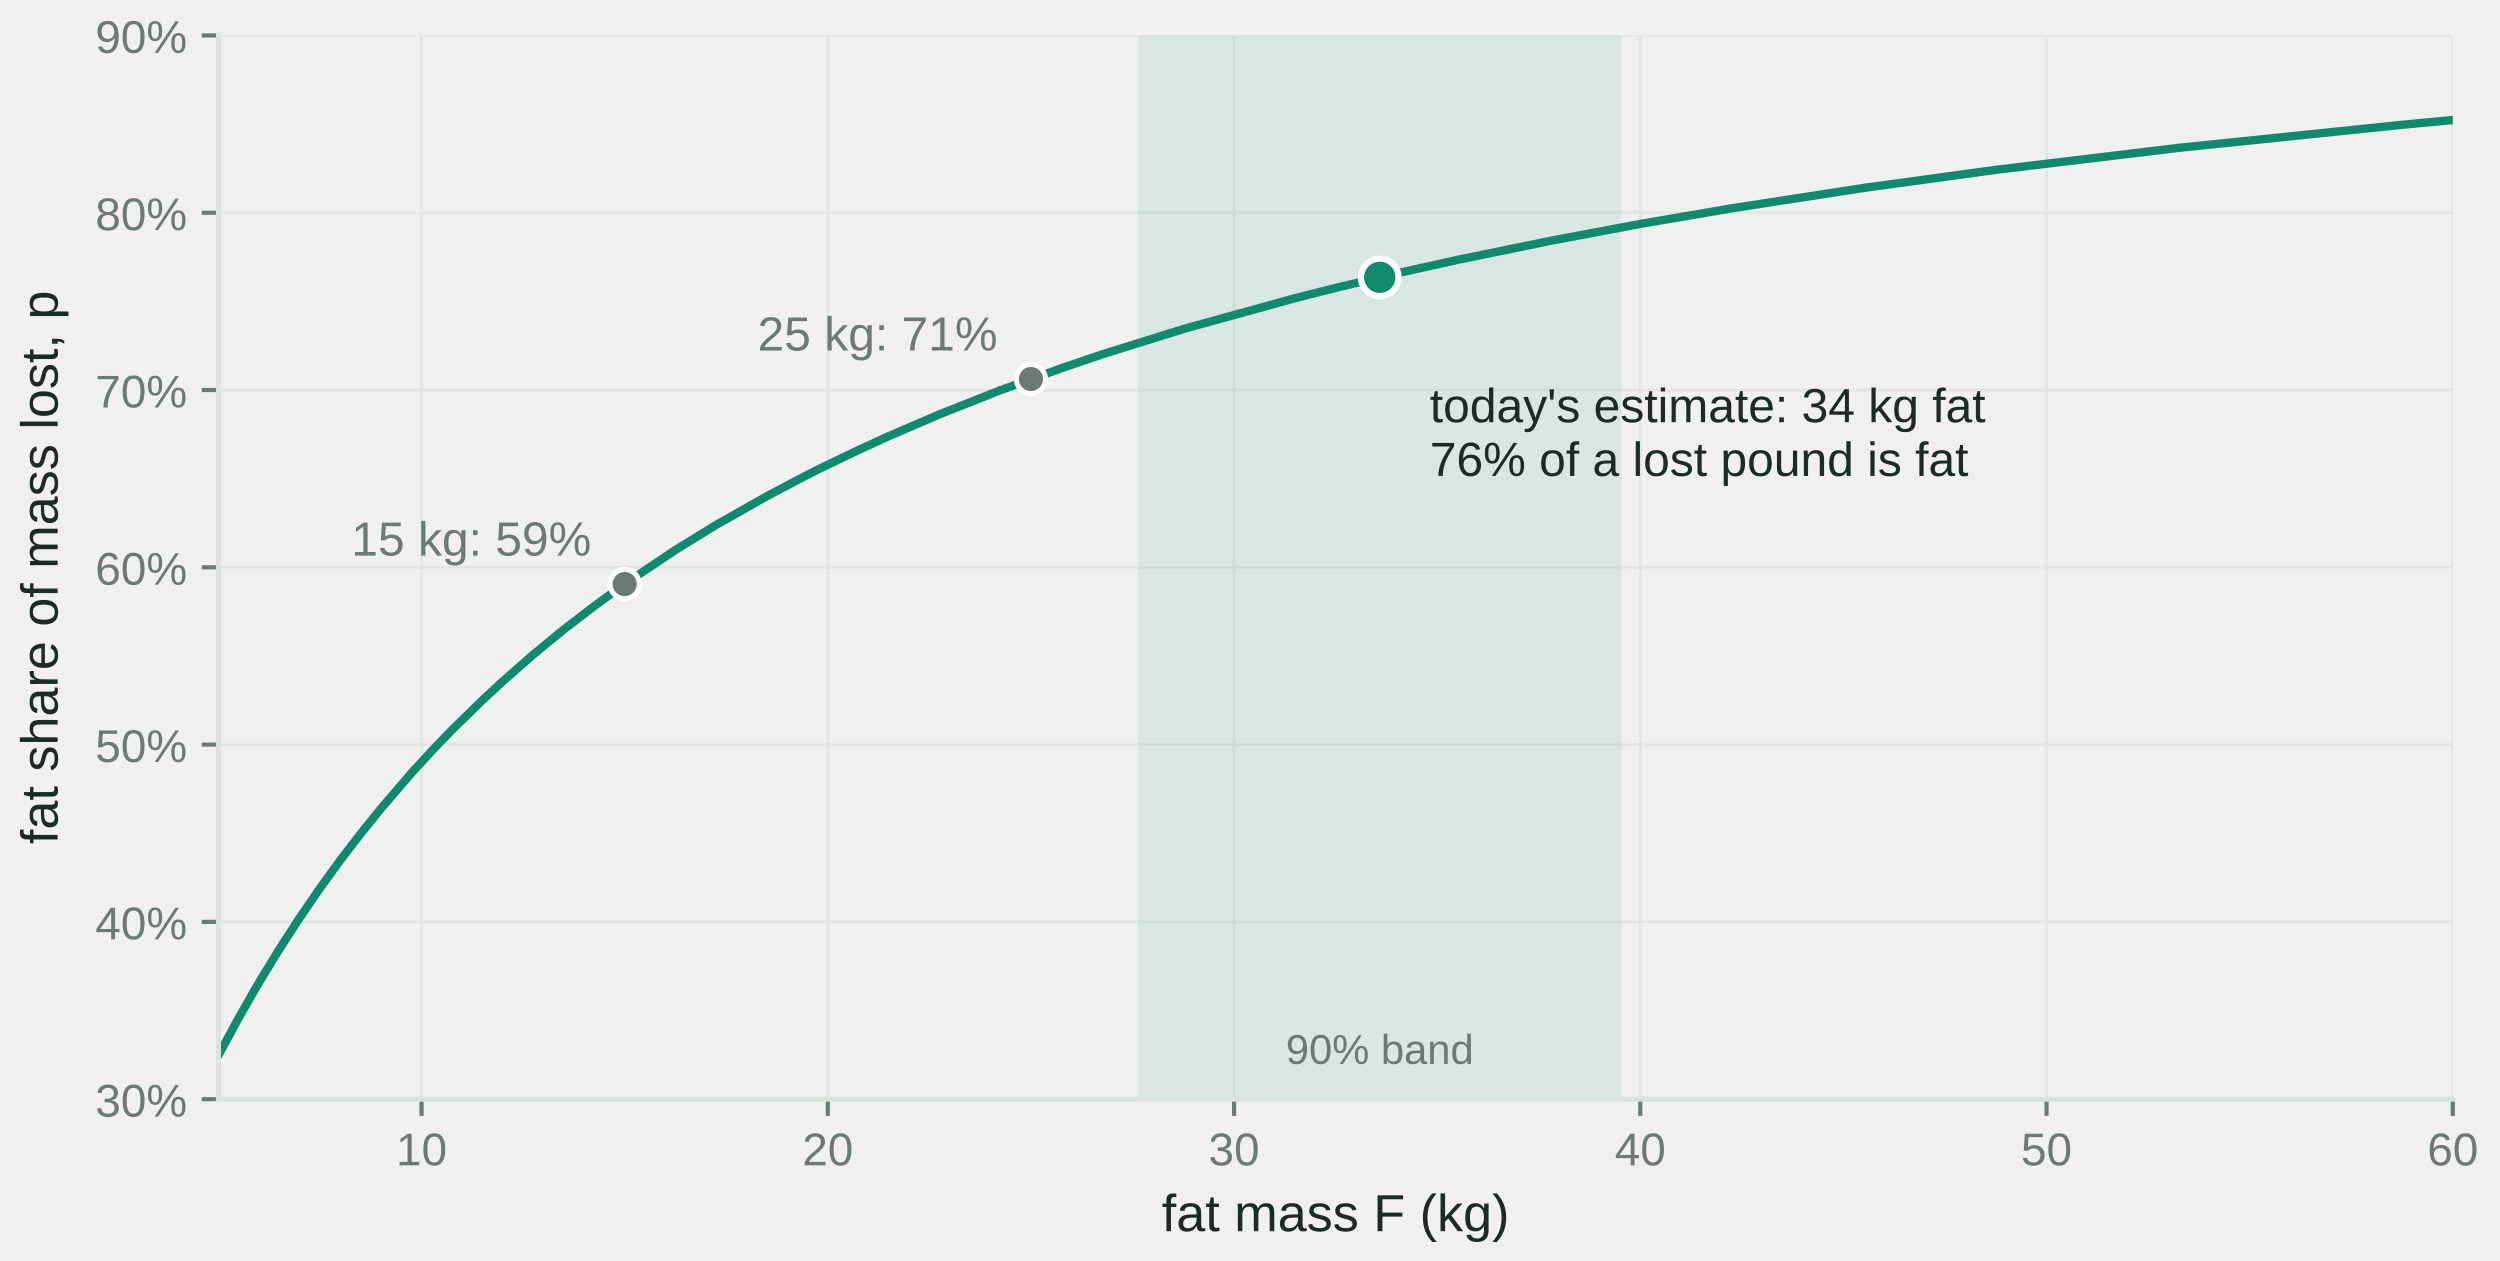
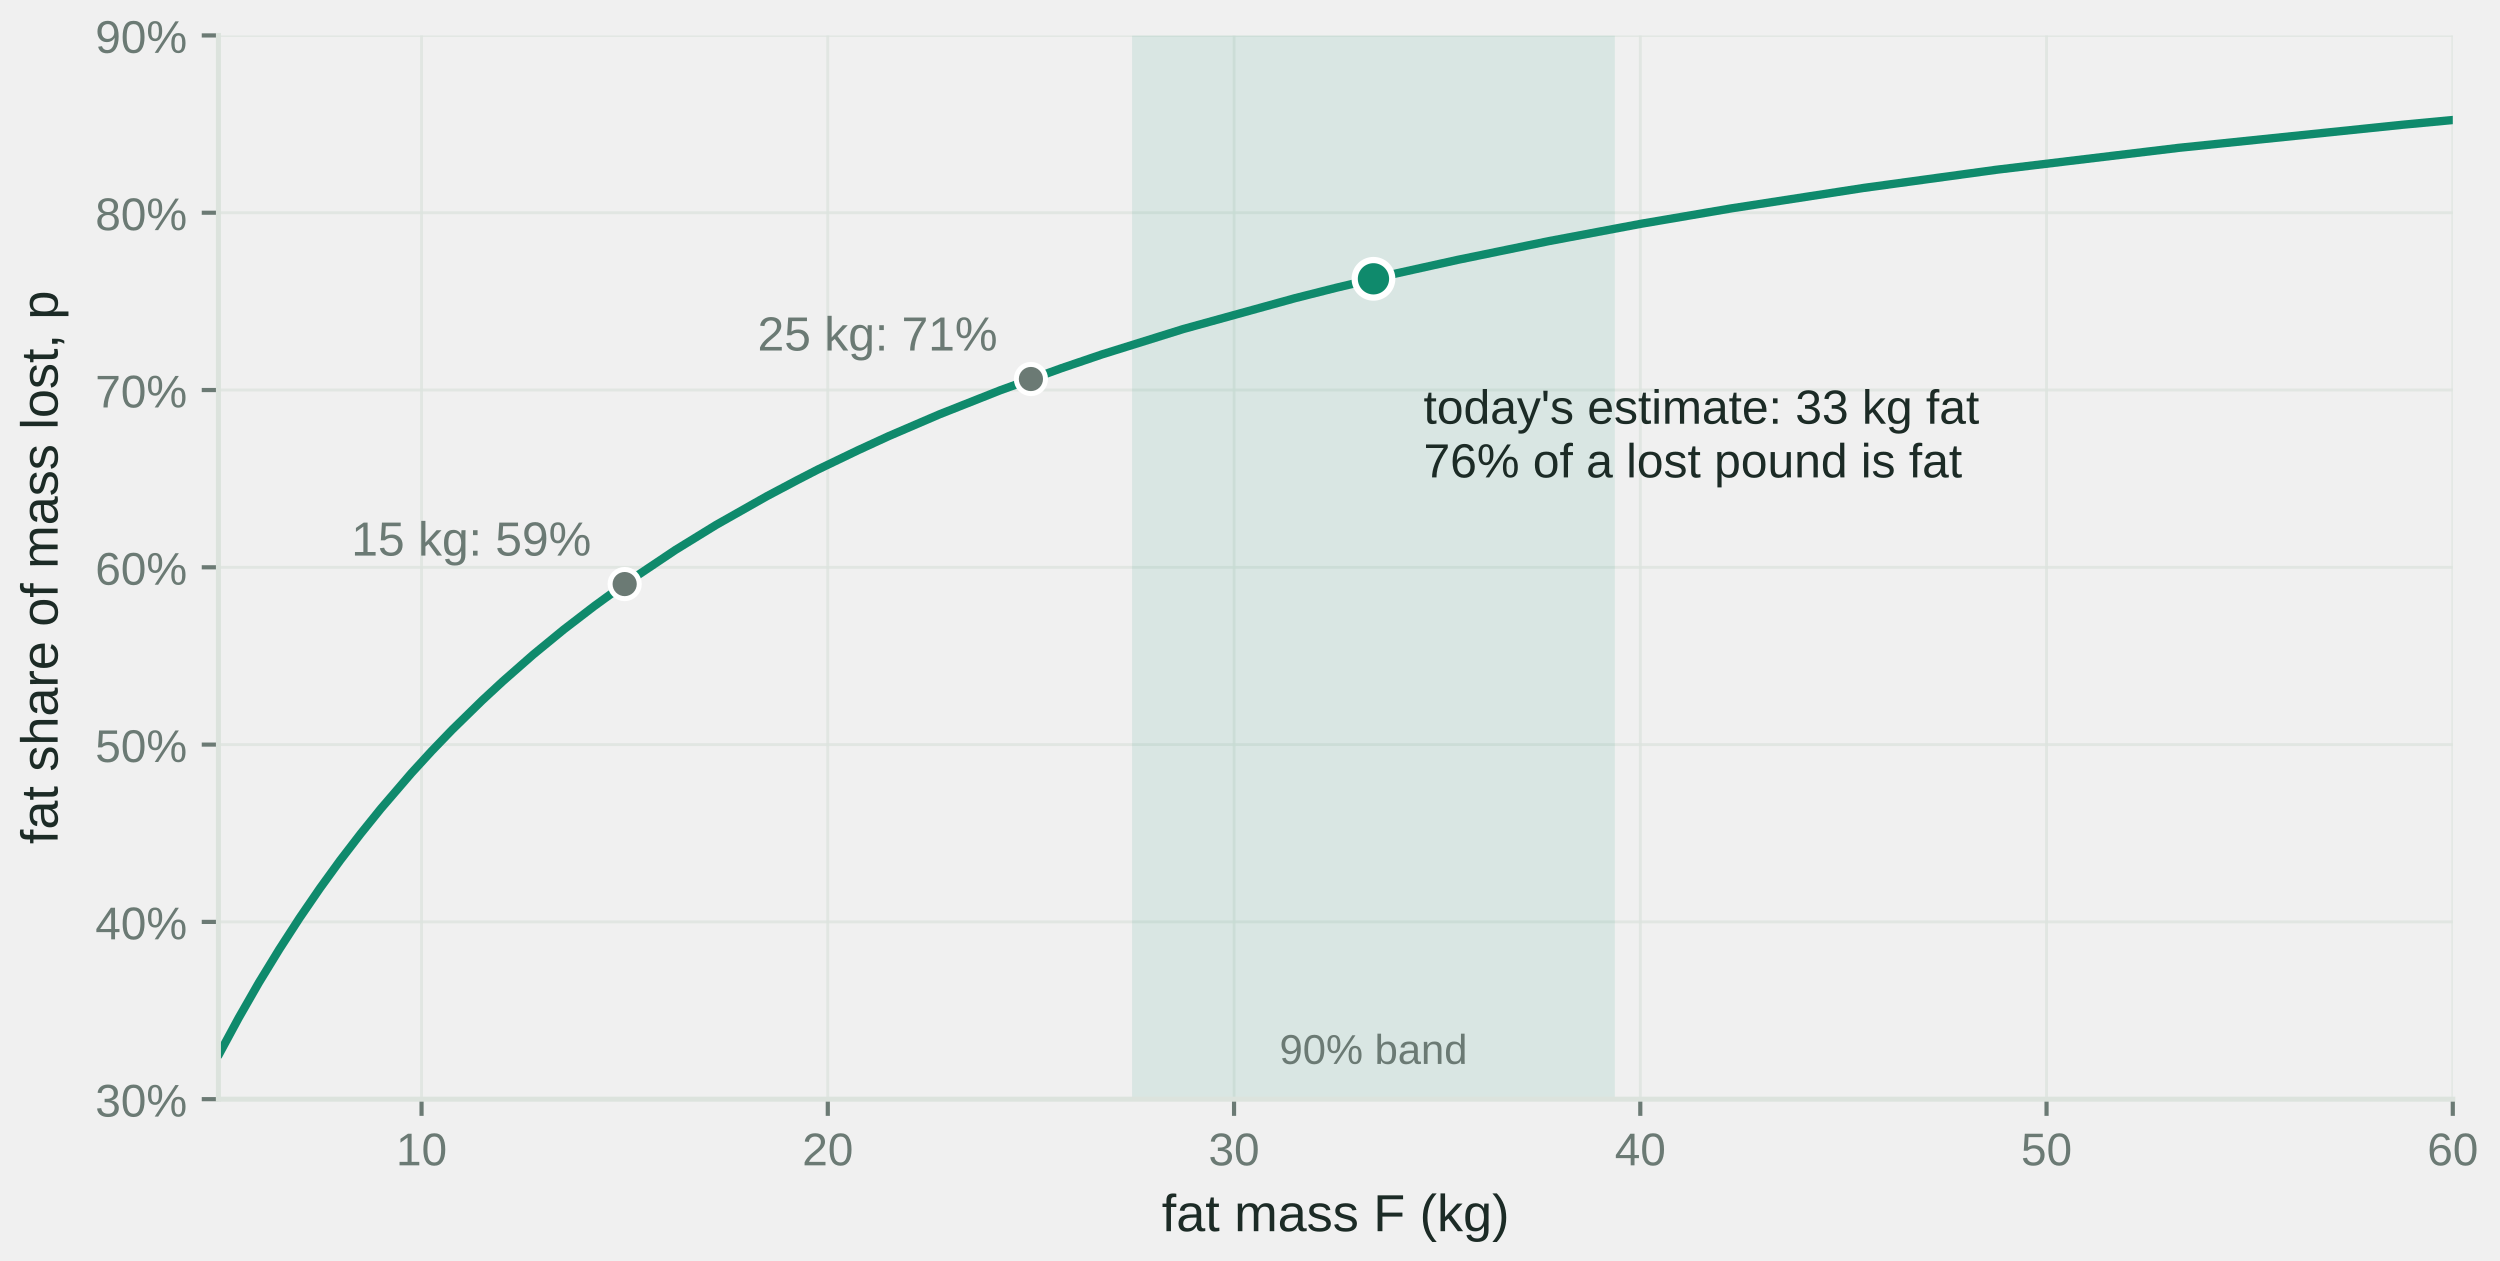
<svg xmlns="http://www.w3.org/2000/svg" xmlns:xlink="http://www.w3.org/1999/xlink" width="599.366pt" height="302.087pt" viewBox="0 0 599.366 302.087" version="1.1">
  <defs>
    <style type="text/css">*{stroke-linejoin: round; stroke-linecap: butt}</style>
  </defs>
  <g id="figure_1">
    <g id="patch_1">
      <path d="M -0 302.087  L 599.366 302.087  L 599.366 0  L -0 0  L -0 302.087  z " style="fill: none" />
    </g>
    <g id="axes_1">
      <g id="patch_2">
        <path d="M 52.367 263.523  L 588.047 263.523  L 588.047 8.499  L 52.367 8.499  L 52.367 263.523  z " style="fill: none" />
      </g>
      <g id="matplotlib.axis_1">
        <g id="xtick_1">
          <g id="line2d_1">
-             <path d="M 101.065 263.523  L 101.065 8.499  " clip-path="url(#pb31aa8c6d5)" style="fill: none; stroke: #dce3dd; stroke-opacity: 0.75; stroke-width: 0.7; stroke-linecap: round" />
+             <path d="M 101.065 263.523  L 101.065 8.499  " clip-path="url(#pb0fe032d95)" style="fill: none; stroke: #dce3dd; stroke-opacity: 0.75; stroke-width: 0.7; stroke-linecap: round" />
          </g>
          <g id="line2d_2">
            <defs>
-               <path id="m87fe039781" d="M 0 0  L 0 4  " style="stroke: #6b7a74" />
+               <path id="m900f938334" d="M 0 0  L 0 4  " style="stroke: #6b7a74" />
            </defs>
            <g>
-               <use xlink:href="#m87fe039781" x="101.065" y="263.523" style="fill: #6b7a74; stroke: #6b7a74" />
+               <use xlink:href="#m900f938334" x="101.065" y="263.523" style="fill: #6b7a74; stroke: #6b7a74" />
            </g>
          </g>
          <g id="text_1">
            <text style="font-size: 11px; font-family: 'Source Sans Pro', 'Source Sans 3', 'Helvetica Neue', 'Arial', 'DejaVu Sans', sans-serif; text-anchor: middle; fill: #6b7a74" x="101.065" y="279.381" transform="rotate(-0 101.0651 279.3814)">10</text>
          </g>
        </g>
        <g id="xtick_2">
          <g id="line2d_3">
-             <path d="M 198.461 263.523  L 198.461 8.499  " clip-path="url(#pb31aa8c6d5)" style="fill: none; stroke: #dce3dd; stroke-opacity: 0.75; stroke-width: 0.7; stroke-linecap: round" />
+             <path d="M 198.461 263.523  L 198.461 8.499  " clip-path="url(#pb0fe032d95)" style="fill: none; stroke: #dce3dd; stroke-opacity: 0.75; stroke-width: 0.7; stroke-linecap: round" />
          </g>
          <g id="line2d_4">
            <g>
-               <use xlink:href="#m87fe039781" x="198.461" y="263.523" style="fill: #6b7a74; stroke: #6b7a74" />
+               <use xlink:href="#m900f938334" x="198.461" y="263.523" style="fill: #6b7a74; stroke: #6b7a74" />
            </g>
          </g>
          <g id="text_2">
            <text style="font-size: 11px; font-family: 'Source Sans Pro', 'Source Sans 3', 'Helvetica Neue', 'Arial', 'DejaVu Sans', sans-serif; text-anchor: middle; fill: #6b7a74" x="198.461" y="279.381" transform="rotate(-0 198.4614 279.3814)">20</text>
          </g>
        </g>
        <g id="xtick_3">
          <g id="line2d_5">
-             <path d="M 295.858 263.523  L 295.858 8.499  " clip-path="url(#pb31aa8c6d5)" style="fill: none; stroke: #dce3dd; stroke-opacity: 0.75; stroke-width: 0.7; stroke-linecap: round" />
+             <path d="M 295.858 263.523  L 295.858 8.499  " clip-path="url(#pb0fe032d95)" style="fill: none; stroke: #dce3dd; stroke-opacity: 0.75; stroke-width: 0.7; stroke-linecap: round" />
          </g>
          <g id="line2d_6">
            <g>
-               <use xlink:href="#m87fe039781" x="295.858" y="263.523" style="fill: #6b7a74; stroke: #6b7a74" />
+               <use xlink:href="#m900f938334" x="295.858" y="263.523" style="fill: #6b7a74; stroke: #6b7a74" />
            </g>
          </g>
          <g id="text_3">
            <text style="font-size: 11px; font-family: 'Source Sans Pro', 'Source Sans 3', 'Helvetica Neue', 'Arial', 'DejaVu Sans', sans-serif; text-anchor: middle; fill: #6b7a74" x="295.858" y="279.381" transform="rotate(-0 295.8578 279.3814)">30</text>
          </g>
        </g>
        <g id="xtick_4">
          <g id="line2d_7">
-             <path d="M 393.254 263.523  L 393.254 8.499  " clip-path="url(#pb31aa8c6d5)" style="fill: none; stroke: #dce3dd; stroke-opacity: 0.75; stroke-width: 0.7; stroke-linecap: round" />
+             <path d="M 393.254 263.523  L 393.254 8.499  " clip-path="url(#pb0fe032d95)" style="fill: none; stroke: #dce3dd; stroke-opacity: 0.75; stroke-width: 0.7; stroke-linecap: round" />
          </g>
          <g id="line2d_8">
            <g>
-               <use xlink:href="#m87fe039781" x="393.254" y="263.523" style="fill: #6b7a74; stroke: #6b7a74" />
+               <use xlink:href="#m900f938334" x="393.254" y="263.523" style="fill: #6b7a74; stroke: #6b7a74" />
            </g>
          </g>
          <g id="text_4">
            <text style="font-size: 11px; font-family: 'Source Sans Pro', 'Source Sans 3', 'Helvetica Neue', 'Arial', 'DejaVu Sans', sans-serif; text-anchor: middle; fill: #6b7a74" x="393.254" y="279.381" transform="rotate(-0 393.2541 279.3814)">40</text>
          </g>
        </g>
        <g id="xtick_5">
          <g id="line2d_9">
-             <path d="M 490.651 263.523  L 490.651 8.499  " clip-path="url(#pb31aa8c6d5)" style="fill: none; stroke: #dce3dd; stroke-opacity: 0.75; stroke-width: 0.7; stroke-linecap: round" />
+             <path d="M 490.651 263.523  L 490.651 8.499  " clip-path="url(#pb0fe032d95)" style="fill: none; stroke: #dce3dd; stroke-opacity: 0.75; stroke-width: 0.7; stroke-linecap: round" />
          </g>
          <g id="line2d_10">
            <g>
-               <use xlink:href="#m87fe039781" x="490.651" y="263.523" style="fill: #6b7a74; stroke: #6b7a74" />
+               <use xlink:href="#m900f938334" x="490.651" y="263.523" style="fill: #6b7a74; stroke: #6b7a74" />
            </g>
          </g>
          <g id="text_5">
            <text style="font-size: 11px; font-family: 'Source Sans Pro', 'Source Sans 3', 'Helvetica Neue', 'Arial', 'DejaVu Sans', sans-serif; text-anchor: middle; fill: #6b7a74" x="490.651" y="279.381" transform="rotate(-0 490.6505 279.3814)">50</text>
          </g>
        </g>
        <g id="xtick_6">
          <g id="line2d_11">
-             <path d="M 588.047 263.523  L 588.047 8.499  " clip-path="url(#pb31aa8c6d5)" style="fill: none; stroke: #dce3dd; stroke-opacity: 0.75; stroke-width: 0.7; stroke-linecap: round" />
+             <path d="M 588.047 263.523  L 588.047 8.499  " clip-path="url(#pb0fe032d95)" style="fill: none; stroke: #dce3dd; stroke-opacity: 0.75; stroke-width: 0.7; stroke-linecap: round" />
          </g>
          <g id="line2d_12">
            <g>
-               <use xlink:href="#m87fe039781" x="588.047" y="263.523" style="fill: #6b7a74; stroke: #6b7a74" />
+               <use xlink:href="#m900f938334" x="588.047" y="263.523" style="fill: #6b7a74; stroke: #6b7a74" />
            </g>
          </g>
          <g id="text_6">
            <text style="font-size: 11px; font-family: 'Source Sans Pro', 'Source Sans 3', 'Helvetica Neue', 'Arial', 'DejaVu Sans', sans-serif; text-anchor: middle; fill: #6b7a74" x="588.047" y="279.381" transform="rotate(-0 588.0469 279.3814)">60</text>
          </g>
        </g>
        <g id="text_7">
          <text style="font-size: 12.5px; font-family: 'Source Sans Pro', 'Source Sans 3', 'Helvetica Neue', 'Arial', 'DejaVu Sans', sans-serif; text-anchor: middle; fill: #1c2b26" x="320.207" y="295.167" transform="rotate(-0 320.2069 295.1671)">fat mass F (kg)</text>
        </g>
      </g>
      <g id="matplotlib.axis_2">
        <g id="ytick_1">
          <g id="line2d_13">
-             <path d="M 52.367 263.523  L 588.047 263.523  " clip-path="url(#pb31aa8c6d5)" style="fill: none; stroke: #dce3dd; stroke-opacity: 0.75; stroke-width: 0.7; stroke-linecap: round" />
+             <path d="M 52.367 263.523  L 588.047 263.523  " clip-path="url(#pb0fe032d95)" style="fill: none; stroke: #dce3dd; stroke-opacity: 0.75; stroke-width: 0.7; stroke-linecap: round" />
          </g>
          <g id="line2d_14">
            <defs>
-               <path id="md4dd9c5410" d="M 0 0  L -4 0  " style="stroke: #6b7a74" />
+               <path id="mb1a66df54f" d="M 0 0  L -4 0  " style="stroke: #6b7a74" />
            </defs>
            <g>
-               <use xlink:href="#md4dd9c5410" x="52.367" y="263.523" style="fill: #6b7a74; stroke: #6b7a74" />
+               <use xlink:href="#mb1a66df54f" x="52.367" y="263.523" style="fill: #6b7a74; stroke: #6b7a74" />
            </g>
          </g>
          <g id="text_8">
            <text style="font-size: 11px; font-family: 'Source Sans Pro', 'Source Sans 3', 'Helvetica Neue', 'Arial', 'DejaVu Sans', sans-serif; text-anchor: end; fill: #6b7a74" x="44.867" y="267.702" transform="rotate(-0 44.86688 267.7023)">30%</text>
          </g>
        </g>
        <g id="ytick_2">
          <g id="line2d_15">
-             <path d="M 52.367 221.019  L 588.047 221.019  " clip-path="url(#pb31aa8c6d5)" style="fill: none; stroke: #dce3dd; stroke-opacity: 0.75; stroke-width: 0.7; stroke-linecap: round" />
+             <path d="M 52.367 221.019  L 588.047 221.019  " clip-path="url(#pb0fe032d95)" style="fill: none; stroke: #dce3dd; stroke-opacity: 0.75; stroke-width: 0.7; stroke-linecap: round" />
          </g>
          <g id="line2d_16">
            <g>
-               <use xlink:href="#md4dd9c5410" x="52.367" y="221.019" style="fill: #6b7a74; stroke: #6b7a74" />
+               <use xlink:href="#mb1a66df54f" x="52.367" y="221.019" style="fill: #6b7a74; stroke: #6b7a74" />
            </g>
          </g>
          <g id="text_9">
            <text style="font-size: 11px; font-family: 'Source Sans Pro', 'Source Sans 3', 'Helvetica Neue', 'Arial', 'DejaVu Sans', sans-serif; text-anchor: end; fill: #6b7a74" x="44.867" y="225.198" transform="rotate(-0 44.86688 225.1983)">40%</text>
          </g>
        </g>
        <g id="ytick_3">
          <g id="line2d_17">
-             <path d="M 52.367 178.515  L 588.047 178.515  " clip-path="url(#pb31aa8c6d5)" style="fill: none; stroke: #dce3dd; stroke-opacity: 0.75; stroke-width: 0.7; stroke-linecap: round" />
+             <path d="M 52.367 178.515  L 588.047 178.515  " clip-path="url(#pb0fe032d95)" style="fill: none; stroke: #dce3dd; stroke-opacity: 0.75; stroke-width: 0.7; stroke-linecap: round" />
          </g>
          <g id="line2d_18">
            <g>
-               <use xlink:href="#md4dd9c5410" x="52.367" y="178.515" style="fill: #6b7a74; stroke: #6b7a74" />
+               <use xlink:href="#mb1a66df54f" x="52.367" y="178.515" style="fill: #6b7a74; stroke: #6b7a74" />
            </g>
          </g>
          <g id="text_10">
            <text style="font-size: 11px; font-family: 'Source Sans Pro', 'Source Sans 3', 'Helvetica Neue', 'Arial', 'DejaVu Sans', sans-serif; text-anchor: end; fill: #6b7a74" x="44.867" y="182.694" transform="rotate(-0 44.86688 182.6943)">50%</text>
          </g>
        </g>
        <g id="ytick_4">
          <g id="line2d_19">
-             <path d="M 52.367 136.011  L 588.047 136.011  " clip-path="url(#pb31aa8c6d5)" style="fill: none; stroke: #dce3dd; stroke-opacity: 0.75; stroke-width: 0.7; stroke-linecap: round" />
+             <path d="M 52.367 136.011  L 588.047 136.011  " clip-path="url(#pb0fe032d95)" style="fill: none; stroke: #dce3dd; stroke-opacity: 0.75; stroke-width: 0.7; stroke-linecap: round" />
          </g>
          <g id="line2d_20">
            <g>
-               <use xlink:href="#md4dd9c5410" x="52.367" y="136.011" style="fill: #6b7a74; stroke: #6b7a74" />
+               <use xlink:href="#mb1a66df54f" x="52.367" y="136.011" style="fill: #6b7a74; stroke: #6b7a74" />
            </g>
          </g>
          <g id="text_11">
            <text style="font-size: 11px; font-family: 'Source Sans Pro', 'Source Sans 3', 'Helvetica Neue', 'Arial', 'DejaVu Sans', sans-serif; text-anchor: end; fill: #6b7a74" x="44.867" y="140.19" transform="rotate(-0 44.86688 140.1903)">60%</text>
          </g>
        </g>
        <g id="ytick_5">
          <g id="line2d_21">
-             <path d="M 52.367 93.507  L 588.047 93.507  " clip-path="url(#pb31aa8c6d5)" style="fill: none; stroke: #dce3dd; stroke-opacity: 0.75; stroke-width: 0.7; stroke-linecap: round" />
+             <path d="M 52.367 93.507  L 588.047 93.507  " clip-path="url(#pb0fe032d95)" style="fill: none; stroke: #dce3dd; stroke-opacity: 0.75; stroke-width: 0.7; stroke-linecap: round" />
          </g>
          <g id="line2d_22">
            <g>
-               <use xlink:href="#md4dd9c5410" x="52.367" y="93.507" style="fill: #6b7a74; stroke: #6b7a74" />
+               <use xlink:href="#mb1a66df54f" x="52.367" y="93.507" style="fill: #6b7a74; stroke: #6b7a74" />
            </g>
          </g>
          <g id="text_12">
            <text style="font-size: 11px; font-family: 'Source Sans Pro', 'Source Sans 3', 'Helvetica Neue', 'Arial', 'DejaVu Sans', sans-serif; text-anchor: end; fill: #6b7a74" x="44.867" y="97.686" transform="rotate(-0 44.86688 97.68628)">70%</text>
          </g>
        </g>
        <g id="ytick_6">
          <g id="line2d_23">
-             <path d="M 52.367 51.003  L 588.047 51.003  " clip-path="url(#pb31aa8c6d5)" style="fill: none; stroke: #dce3dd; stroke-opacity: 0.75; stroke-width: 0.7; stroke-linecap: round" />
+             <path d="M 52.367 51.003  L 588.047 51.003  " clip-path="url(#pb0fe032d95)" style="fill: none; stroke: #dce3dd; stroke-opacity: 0.75; stroke-width: 0.7; stroke-linecap: round" />
          </g>
          <g id="line2d_24">
            <g>
-               <use xlink:href="#md4dd9c5410" x="52.367" y="51.003" style="fill: #6b7a74; stroke: #6b7a74" />
+               <use xlink:href="#mb1a66df54f" x="52.367" y="51.003" style="fill: #6b7a74; stroke: #6b7a74" />
            </g>
          </g>
          <g id="text_13">
            <text style="font-size: 11px; font-family: 'Source Sans Pro', 'Source Sans 3', 'Helvetica Neue', 'Arial', 'DejaVu Sans', sans-serif; text-anchor: end; fill: #6b7a74" x="44.867" y="55.182" transform="rotate(-0 44.86688 55.18228)">80%</text>
          </g>
        </g>
        <g id="ytick_7">
          <g id="line2d_25">
-             <path d="M 52.367 8.499  L 588.047 8.499  " clip-path="url(#pb31aa8c6d5)" style="fill: none; stroke: #dce3dd; stroke-opacity: 0.75; stroke-width: 0.7; stroke-linecap: round" />
+             <path d="M 52.367 8.499  L 588.047 8.499  " clip-path="url(#pb0fe032d95)" style="fill: none; stroke: #dce3dd; stroke-opacity: 0.75; stroke-width: 0.7; stroke-linecap: round" />
          </g>
          <g id="line2d_26">
            <g>
-               <use xlink:href="#md4dd9c5410" x="52.367" y="8.499" style="fill: #6b7a74; stroke: #6b7a74" />
+               <use xlink:href="#mb1a66df54f" x="52.367" y="8.499" style="fill: #6b7a74; stroke: #6b7a74" />
            </g>
          </g>
          <g id="text_14">
            <text style="font-size: 11px; font-family: 'Source Sans Pro', 'Source Sans 3', 'Helvetica Neue', 'Arial', 'DejaVu Sans', sans-serif; text-anchor: end; fill: #6b7a74" x="44.867" y="12.678" transform="rotate(-0 44.86688 12.67828)">90%</text>
          </g>
        </g>
        <g id="text_15">
          <text style="font-size: 12.5px; font-family: 'Source Sans Pro', 'Source Sans 3', 'Helvetica Neue', 'Arial', 'DejaVu Sans', sans-serif; text-anchor: middle; fill: #1c2b26" x="13.818" y="136.011" transform="rotate(-90 13.81805 136.0111)">fat share of mass lost, p</text>
        </g>
      </g>
      <g id="patch_3">
-         <path d="M 272.859 263.523  L 388.728 263.523  L 388.728 8.499  L 272.859 8.499  z " clip-path="url(#pb31aa8c6d5)" style="fill: #0f8a6c; opacity: 0.1" />
+         <path d="M 271.414 263.523  L 387.155 263.523  L 387.155 8.499  L 271.414 8.499  z " clip-path="url(#pb0fe032d95)" style="fill: #0f8a6c; opacity: 0.1" />
      </g>
      <g id="line2d_27">
-         <path d="M 52.367 253.025  L 57.237 244.014  L 62.107 235.513  L 66.976 227.565  L 71.846 220.042  L 76.716 212.943  L 81.586 206.228  L 86.456 199.895  L 91.325 193.859  L 98.63 185.358  L 103.5 180.045  L 108.37 174.987  L 115.675 167.847  L 120.544 163.341  L 127.849 156.923  L 135.154 150.93  L 142.459 145.32  L 149.763 140.007  L 161.938 131.846  L 171.677 125.853  L 183.852 118.967  L 191.157 115.099  L 196.027 112.591  L 205.766 107.916  L 213.071 104.558  L 225.245 99.33  L 239.855 93.55  L 254.464 88.279  L 264.204 84.964  L 283.683 78.886  L 310.467 71.49  L 320.207 69.025  L 334.816 65.54  L 349.426 62.309  L 371.34 57.804  L 393.254 53.681  L 415.168 49.941  L 446.822 45.053  L 478.476 40.717  L 522.304 35.447  L 575.872 29.921  L 588.047 28.774  L 588.047 28.774  " clip-path="url(#pb31aa8c6d5)" style="fill: none; stroke: #0f8a6c; stroke-width: 2; stroke-linecap: round" />
+         <path d="M 52.367 253.025  L 57.237 244.014  L 62.107 235.513  L 66.976 227.565  L 71.846 220.042  L 76.716 212.943  L 81.586 206.228  L 86.456 199.895  L 91.325 193.859  L 98.63 185.358  L 103.5 180.045  L 108.37 174.987  L 115.675 167.847  L 120.544 163.341  L 127.849 156.923  L 135.154 150.93  L 142.459 145.32  L 149.763 140.007  L 161.938 131.846  L 171.677 125.853  L 183.852 118.967  L 191.157 115.099  L 196.027 112.591  L 205.766 107.916  L 213.071 104.558  L 225.245 99.33  L 239.855 93.55  L 254.464 88.279  L 264.204 84.964  L 283.683 78.886  L 310.467 71.49  L 320.207 69.025  L 334.816 65.54  L 349.426 62.309  L 371.34 57.804  L 393.254 53.681  L 415.168 49.941  L 446.822 45.053  L 478.476 40.717  L 522.304 35.447  L 575.872 29.921  L 588.047 28.774  L 588.047 28.774  " clip-path="url(#pb0fe032d95)" style="fill: none; stroke: #0f8a6c; stroke-width: 2; stroke-linecap: round" />
      </g>
      <g id="patch_4">
        <path d="M 52.367 263.523  L 52.367 8.499  " style="fill: none; stroke: #dce3dd; stroke-width: 1.2; stroke-linejoin: miter; stroke-linecap: square" />
      </g>
      <g id="patch_5">
        <path d="M 52.367 263.523  L 588.047 263.523  " style="fill: none; stroke: #dce3dd; stroke-width: 1.2; stroke-linejoin: miter; stroke-linecap: square" />
      </g>
      <g id="text_16">
-         <text style="font-size: 11.5px; font-family: 'Source Sans Pro', 'Source Sans 3', 'Helvetica Neue', 'Arial', 'DejaVu Sans', sans-serif; fill: #1c2b26" transform="translate(342.7939 101.227)">today's estimate: 34 kg fat</text>
-         <text style="font-size: 11.5px; font-family: 'Source Sans Pro', 'Source Sans 3', 'Helvetica Neue', 'Arial', 'DejaVu Sans', sans-serif; fill: #1c2b26" transform="translate(342.7939 114.1045)">76% of a lost pound is fat</text>
+         <text style="font-size: 11.5px; font-family: 'Source Sans Pro', 'Source Sans 3', 'Helvetica Neue', 'Arial', 'DejaVu Sans', sans-serif; fill: #1c2b26" transform="translate(341.2842 101.5824)">today's estimate: 33 kg fat</text>
+         <text style="font-size: 11.5px; font-family: 'Source Sans Pro', 'Source Sans 3', 'Helvetica Neue', 'Arial', 'DejaVu Sans', sans-serif; fill: #1c2b26" transform="translate(341.2842 114.4599)">76% of a lost pound is fat</text>
      </g>
      <g id="text_17">
        <text style="font-size: 11.5px; font-family: 'Source Sans Pro', 'Source Sans 3', 'Helvetica Neue', 'Arial', 'DejaVu Sans', sans-serif; text-anchor: end; fill: #6b7a74" x="141.763" y="133.201" transform="rotate(-0 141.7632 133.2005)">15 kg: 59%</text>
      </g>
      <g id="text_18">
        <text style="font-size: 11.5px; font-family: 'Source Sans Pro', 'Source Sans 3', 'Helvetica Neue', 'Arial', 'DejaVu Sans', sans-serif; text-anchor: end; fill: #6b7a74" x="239.16" y="84.039" transform="rotate(-0 239.1596 84.03893)">25 kg: 71%</text>
      </g>
      <g id="text_19">
-         <text style="font-size: 10px; font-family: 'Source Sans Pro', 'Source Sans 3', 'Helvetica Neue', 'Arial', 'DejaVu Sans', sans-serif; text-anchor: middle; fill: #6b7a74" x="330.794" y="255.068" transform="rotate(-0 330.7939 255.0679)">90% band</text>
+         <text style="font-size: 10px; font-family: 'Source Sans Pro', 'Source Sans 3', 'Helvetica Neue', 'Arial', 'DejaVu Sans', sans-serif; text-anchor: middle; fill: #6b7a74" x="329.284" y="255.068" transform="rotate(-0 329.2842 255.0679)">90% band</text>
      </g>
      <g id="line2d_28">
        <defs>
-           <path id="me464fc8da8" d="M 0 4.5  C 1.193 4.5 2.338 4.026 3.182 3.182  C 4.026 2.338 4.5 1.193 4.5 0  C 4.5 -1.193 4.026 -2.338 3.182 -3.182  C 2.338 -4.026 1.193 -4.5 0 -4.5  C -1.193 -4.5 -2.338 -4.026 -3.182 -3.182  C -4.026 -2.338 -4.5 -1.193 -4.5 0  C -4.5 1.193 -4.026 2.338 -3.182 3.182  C -2.338 4.026 -1.193 4.5 0 4.5  z " style="stroke: #ffffff; stroke-width: 1.5" />
+           <path id="m765f17d904" d="M 0 4.5  C 1.193 4.5 2.338 4.026 3.182 3.182  C 4.026 2.338 4.5 1.193 4.5 0  C 4.5 -1.193 4.026 -2.338 3.182 -3.182  C 2.338 -4.026 1.193 -4.5 0 -4.5  C -1.193 -4.5 -2.338 -4.026 -3.182 -3.182  C -4.026 -2.338 -4.5 -1.193 -4.5 0  C -4.5 1.193 -4.026 2.338 -3.182 3.182  C -2.338 4.026 -1.193 4.5 0 4.5  z " style="stroke: #ffffff; stroke-width: 1.5" />
        </defs>
-         <g clip-path="url(#pb31aa8c6d5)">
-           <use xlink:href="#me464fc8da8" x="330.794" y="66.489" style="fill: #0f8a6c; stroke: #ffffff; stroke-width: 1.5" />
+         <g clip-path="url(#pb0fe032d95)">
+           <use xlink:href="#m765f17d904" x="329.284" y="66.844" style="fill: #0f8a6c; stroke: #ffffff; stroke-width: 1.5" />
        </g>
      </g>
      <g id="line2d_29">
        <defs>
-           <path id="m40c03a3d1d" d="M 0 3.5  C 0.928 3.5 1.819 3.131 2.475 2.475  C 3.131 1.819 3.5 0.928 3.5 0  C 3.5 -0.928 3.131 -1.819 2.475 -2.475  C 1.819 -3.131 0.928 -3.5 0 -3.5  C -0.928 -3.5 -1.819 -3.131 -2.475 -2.475  C -3.131 -1.819 -3.5 -0.928 -3.5 0  C -3.5 0.928 -3.131 1.819 -2.475 2.475  C -1.819 3.131 -0.928 3.5 0 3.5  z " style="stroke: #ffffff; stroke-width: 1.2" />
+           <path id="m19f36cb9b0" d="M 0 3.5  C 0.928 3.5 1.819 3.131 2.475 2.475  C 3.131 1.819 3.5 0.928 3.5 0  C 3.5 -0.928 3.131 -1.819 2.475 -2.475  C 1.819 -3.131 0.928 -3.5 0 -3.5  C -0.928 -3.5 -1.819 -3.131 -2.475 -2.475  C -3.131 -1.819 -3.5 -0.928 -3.5 0  C -3.5 0.928 -3.131 1.819 -2.475 2.475  C -1.819 3.131 -0.928 3.5 0 3.5  z " style="stroke: #ffffff; stroke-width: 1.2" />
        </defs>
-         <g clip-path="url(#pb31aa8c6d5)">
-           <use xlink:href="#m40c03a3d1d" x="149.763" y="140.027" style="fill: #6b7a74; stroke: #ffffff; stroke-width: 1.2" />
+         <g clip-path="url(#pb0fe032d95)">
+           <use xlink:href="#m19f36cb9b0" x="149.763" y="140.027" style="fill: #6b7a74; stroke: #ffffff; stroke-width: 1.2" />
        </g>
      </g>
      <g id="line2d_30">
-         <g clip-path="url(#pb31aa8c6d5)">
-           <use xlink:href="#m40c03a3d1d" x="247.16" y="90.866" style="fill: #6b7a74; stroke: #ffffff; stroke-width: 1.2" />
+         <g clip-path="url(#pb0fe032d95)">
+           <use xlink:href="#m19f36cb9b0" x="247.16" y="90.866" style="fill: #6b7a74; stroke: #ffffff; stroke-width: 1.2" />
        </g>
      </g>
    </g>
  </g>
  <defs>
-     <clipPath id="pb31aa8c6d5">
+     <clipPath id="pb0fe032d95">
      <rect x="52.367" y="8.499" width="535.68" height="255.024" />
    </clipPath>
  </defs>
</svg>
